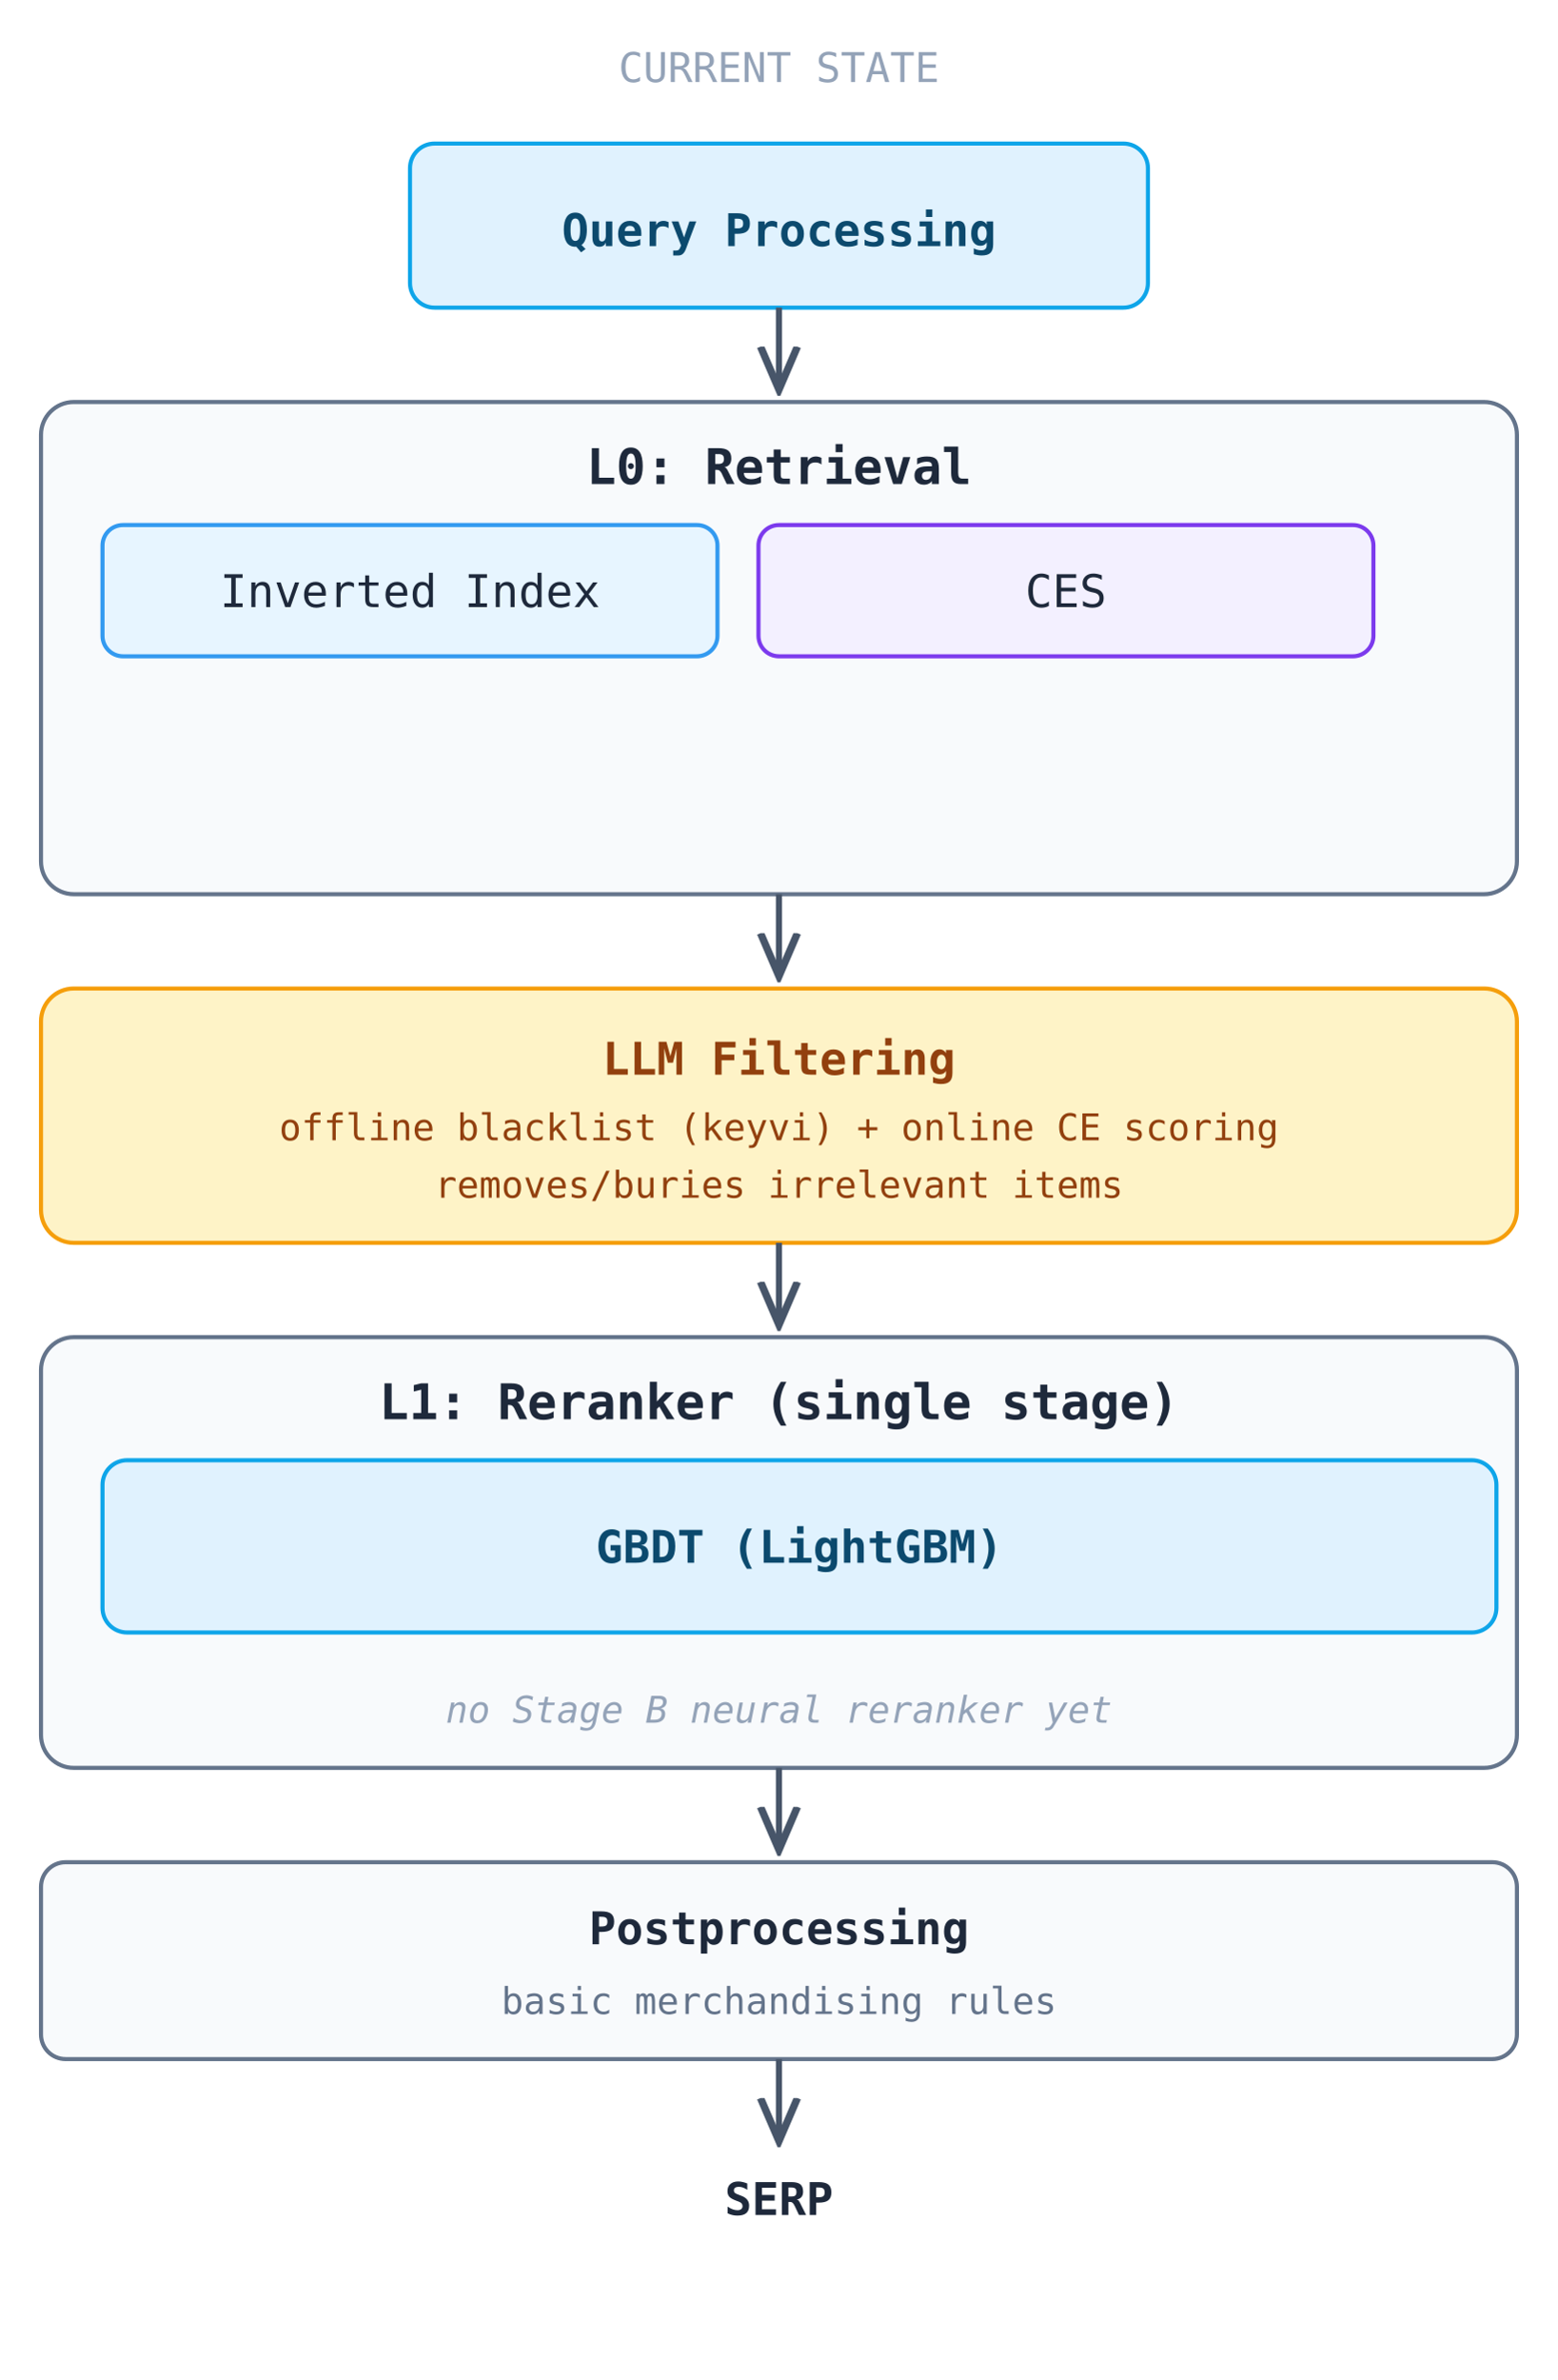
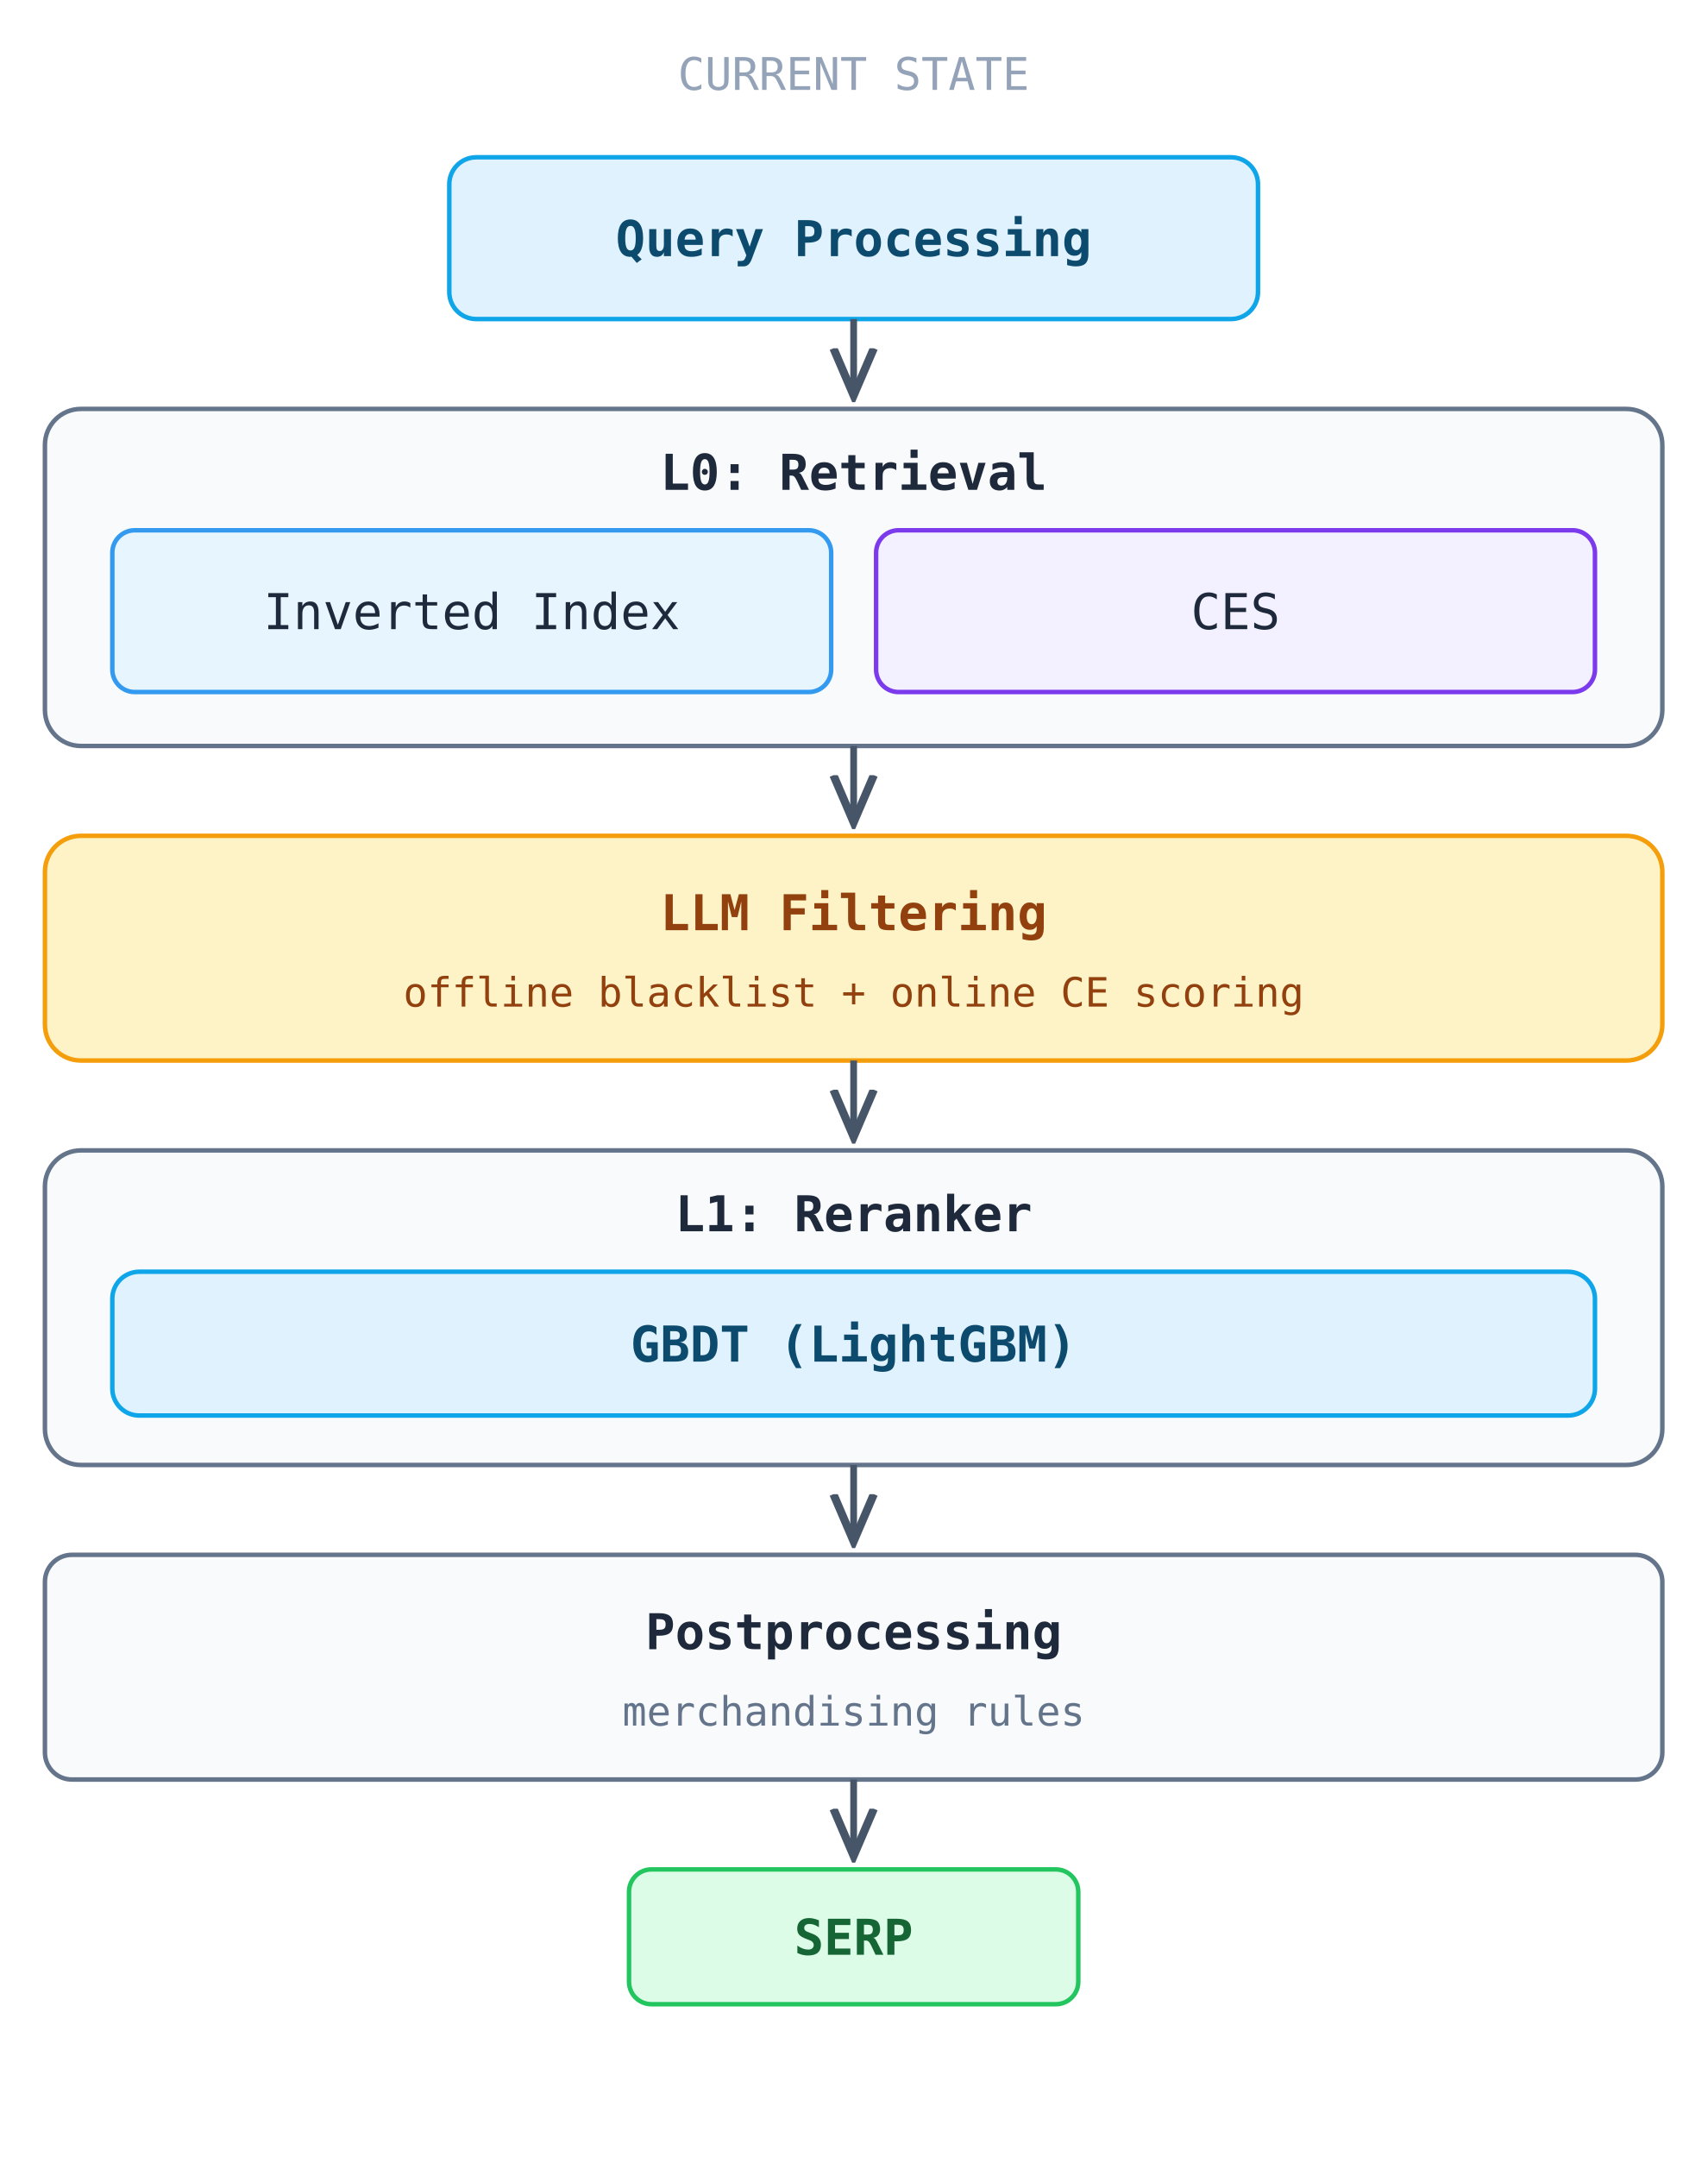
- <svg xmlns="http://www.w3.org/2000/svg" viewBox="0 0 380 580" font-family="monospace" font-size="12">
+ <svg xmlns="http://www.w3.org/2000/svg" viewBox="0 0 380 480" font-family="monospace" font-size="12">
  <defs>
    <marker id="c" markerWidth="8" markerHeight="8" refX="7" refY="4" orient="auto">
      <path d="M0,1 L7,4 L0,7" fill="none" stroke="#475569" stroke-width="1.2" />
    </marker>
  </defs>
  <text x="190" y="20" text-anchor="middle" fill="#94a3b8" font-size="10">CURRENT STATE</text>
  <g data-click="qu" style="cursor:pointer">
-     <rect x="100" y="35" width="180" height="40" rx="6" fill="#e0f2fe" stroke="#0ea5e9" />
-     <text x="190" y="60" text-anchor="middle" fill="#0c4a6e" font-size="11" font-weight="bold">Query Processing</text>
+     <rect x="100" y="35" width="180" height="36" rx="6" fill="#e0f2fe" stroke="#0ea5e9" />
+     <text x="190" y="57" text-anchor="middle" fill="#0c4a6e" font-size="11" font-weight="bold">Query Processing</text>
  </g>
-   <line x1="190" y1="75" x2="190" y2="95" stroke="#475569" stroke-width="1.5" marker-end="url(#c)" />
+   <line x1="190" y1="71" x2="190" y2="88" stroke="#475569" stroke-width="1.5" marker-end="url(#c)" />
  <g data-click="l0" style="cursor:pointer">
-     <rect x="10" y="98" width="360" height="120" rx="8" fill="#f8fafc" stroke="#64748b" />
-     <text x="190" y="118" text-anchor="middle" fill="#1e293b" font-size="12" font-weight="bold">L0: Retrieval</text>
+     <rect x="10" y="91" width="360" height="75" rx="8" fill="#f8fafc" stroke="#64748b" />
+     <text x="190" y="109" text-anchor="middle" fill="#1e293b" font-size="11" font-weight="bold">L0: Retrieval</text>
  </g>
  <g data-click="ii" style="cursor:pointer">
-     <rect x="25" y="128" width="150" height="32" rx="5" fill="#e7f5ff" stroke="#339af0" />
-     <text x="100" y="148" text-anchor="middle" fill="#1e293b" font-size="11">Inverted Index</text>
+     <rect x="25" y="118" width="160" height="36" rx="5" fill="#e7f5ff" stroke="#339af0" />
+     <text x="105" y="140" text-anchor="middle" fill="#1e293b" font-size="11">Inverted Index</text>
  </g>
  <g data-click="ces" style="cursor:pointer">
-     <rect x="185" y="128" width="150" height="32" rx="5" fill="#f3f0ff" stroke="#7c3aed" />
-     <text x="260" y="148" text-anchor="middle" fill="#1e293b" font-size="11">CES</text>
+     <rect x="195" y="118" width="160" height="36" rx="5" fill="#f3f0ff" stroke="#7c3aed" />
+     <text x="275" y="140" text-anchor="middle" fill="#1e293b" font-size="11">CES</text>
  </g>
-   <line x1="190" y1="218" x2="190" y2="238" stroke="#475569" stroke-width="1.5" marker-end="url(#c)" />
+   <line x1="190" y1="166" x2="190" y2="183" stroke="#475569" stroke-width="1.5" marker-end="url(#c)" />
  <g data-click="llm_filtering" style="cursor:pointer">
-     <rect x="10" y="241" width="360" height="62" rx="8" fill="#fef3c7" stroke="#f59e0b" />
-     <text x="190" y="262" text-anchor="middle" fill="#92400e" font-size="11" font-weight="bold">LLM Filtering</text>
-     <text x="190" y="278" text-anchor="middle" fill="#92400e" font-size="9">offline blacklist (keyvi) + online CE scoring</text>
-     <text x="190" y="292" text-anchor="middle" fill="#92400e" font-size="9">removes/buries irrelevant items</text>
+     <rect x="10" y="186" width="360" height="50" rx="8" fill="#fef3c7" stroke="#f59e0b" />
+     <text x="190" y="207" text-anchor="middle" fill="#92400e" font-size="11" font-weight="bold">LLM Filtering</text>
+     <text x="190" y="224" text-anchor="middle" fill="#92400e" font-size="9">offline blacklist + online CE scoring</text>
  </g>
-   <line x1="190" y1="303" x2="190" y2="323" stroke="#475569" stroke-width="1.5" marker-end="url(#c)" />
+   <line x1="190" y1="236" x2="190" y2="253" stroke="#475569" stroke-width="1.5" marker-end="url(#c)" />
  <g data-click="l1_overview" style="cursor:pointer">
-     <rect x="10" y="326" width="360" height="105" rx="8" fill="#f8fafc" stroke="#64748b" />
-     <text x="190" y="346" text-anchor="middle" fill="#1e293b" font-size="12" font-weight="bold">L1: Reranker (single stage)</text>
+     <rect x="10" y="256" width="360" height="70" rx="8" fill="#f8fafc" stroke="#64748b" />
+     <text x="190" y="274" text-anchor="middle" fill="#1e293b" font-size="11" font-weight="bold">L1: Reranker</text>
  </g>
  <g data-click="stageA" style="cursor:pointer">
-     <rect x="25" y="356" width="340" height="42" rx="6" fill="#e0f2fe" stroke="#0ea5e9" />
-     <text x="195" y="381" text-anchor="middle" fill="#0c4a6e" font-size="11" font-weight="bold">GBDT (LightGBM)</text>
+     <rect x="25" y="283" width="330" height="32" rx="6" fill="#e0f2fe" stroke="#0ea5e9" />
+     <text x="190" y="303" text-anchor="middle" fill="#0c4a6e" font-size="11" font-weight="bold">GBDT (LightGBM)</text>
  </g>
-   <text x="190" y="420" text-anchor="middle" fill="#94a3b8" font-size="9" font-style="italic">no Stage B neural reranker yet</text>
-   <line x1="190" y1="431" x2="190" y2="451" stroke="#475569" stroke-width="1.5" marker-end="url(#c)" />
+   <line x1="190" y1="326" x2="190" y2="343" stroke="#475569" stroke-width="1.5" marker-end="url(#c)" />
  <g data-click="post" style="cursor:pointer">
-     <rect x="10" y="454" width="360" height="48" rx="6" fill="#f8fafc" stroke="#64748b" />
-     <text x="190" y="474" text-anchor="middle" fill="#1e293b" font-size="11" font-weight="bold">Postprocessing</text>
-     <text x="190" y="491" text-anchor="middle" fill="#64748b" font-size="9">basic merchandising rules</text>
+     <rect x="10" y="346" width="360" height="50" rx="6" fill="#f8fafc" stroke="#64748b" />
+     <text x="190" y="367" text-anchor="middle" fill="#1e293b" font-size="11" font-weight="bold">Postprocessing</text>
+     <text x="190" y="384" text-anchor="middle" fill="#64748b" font-size="9">merchandising rules</text>
  </g>
-   <line x1="190" y1="502" x2="190" y2="522" stroke="#475569" stroke-width="1.5" marker-end="url(#c)" />
-   <text x="190" y="540" text-anchor="middle" fill="#1e293b" font-size="11" font-weight="bold">SERP</text>
+   <line x1="190" y1="396" x2="190" y2="413" stroke="#475569" stroke-width="1.5" marker-end="url(#c)" />
+   <rect x="140" y="416" width="100" height="30" rx="5" fill="#dcfce7" stroke="#22c55e" />
+   <text x="190" y="435" text-anchor="middle" fill="#166534" font-size="11" font-weight="bold">SERP</text>
</svg>
